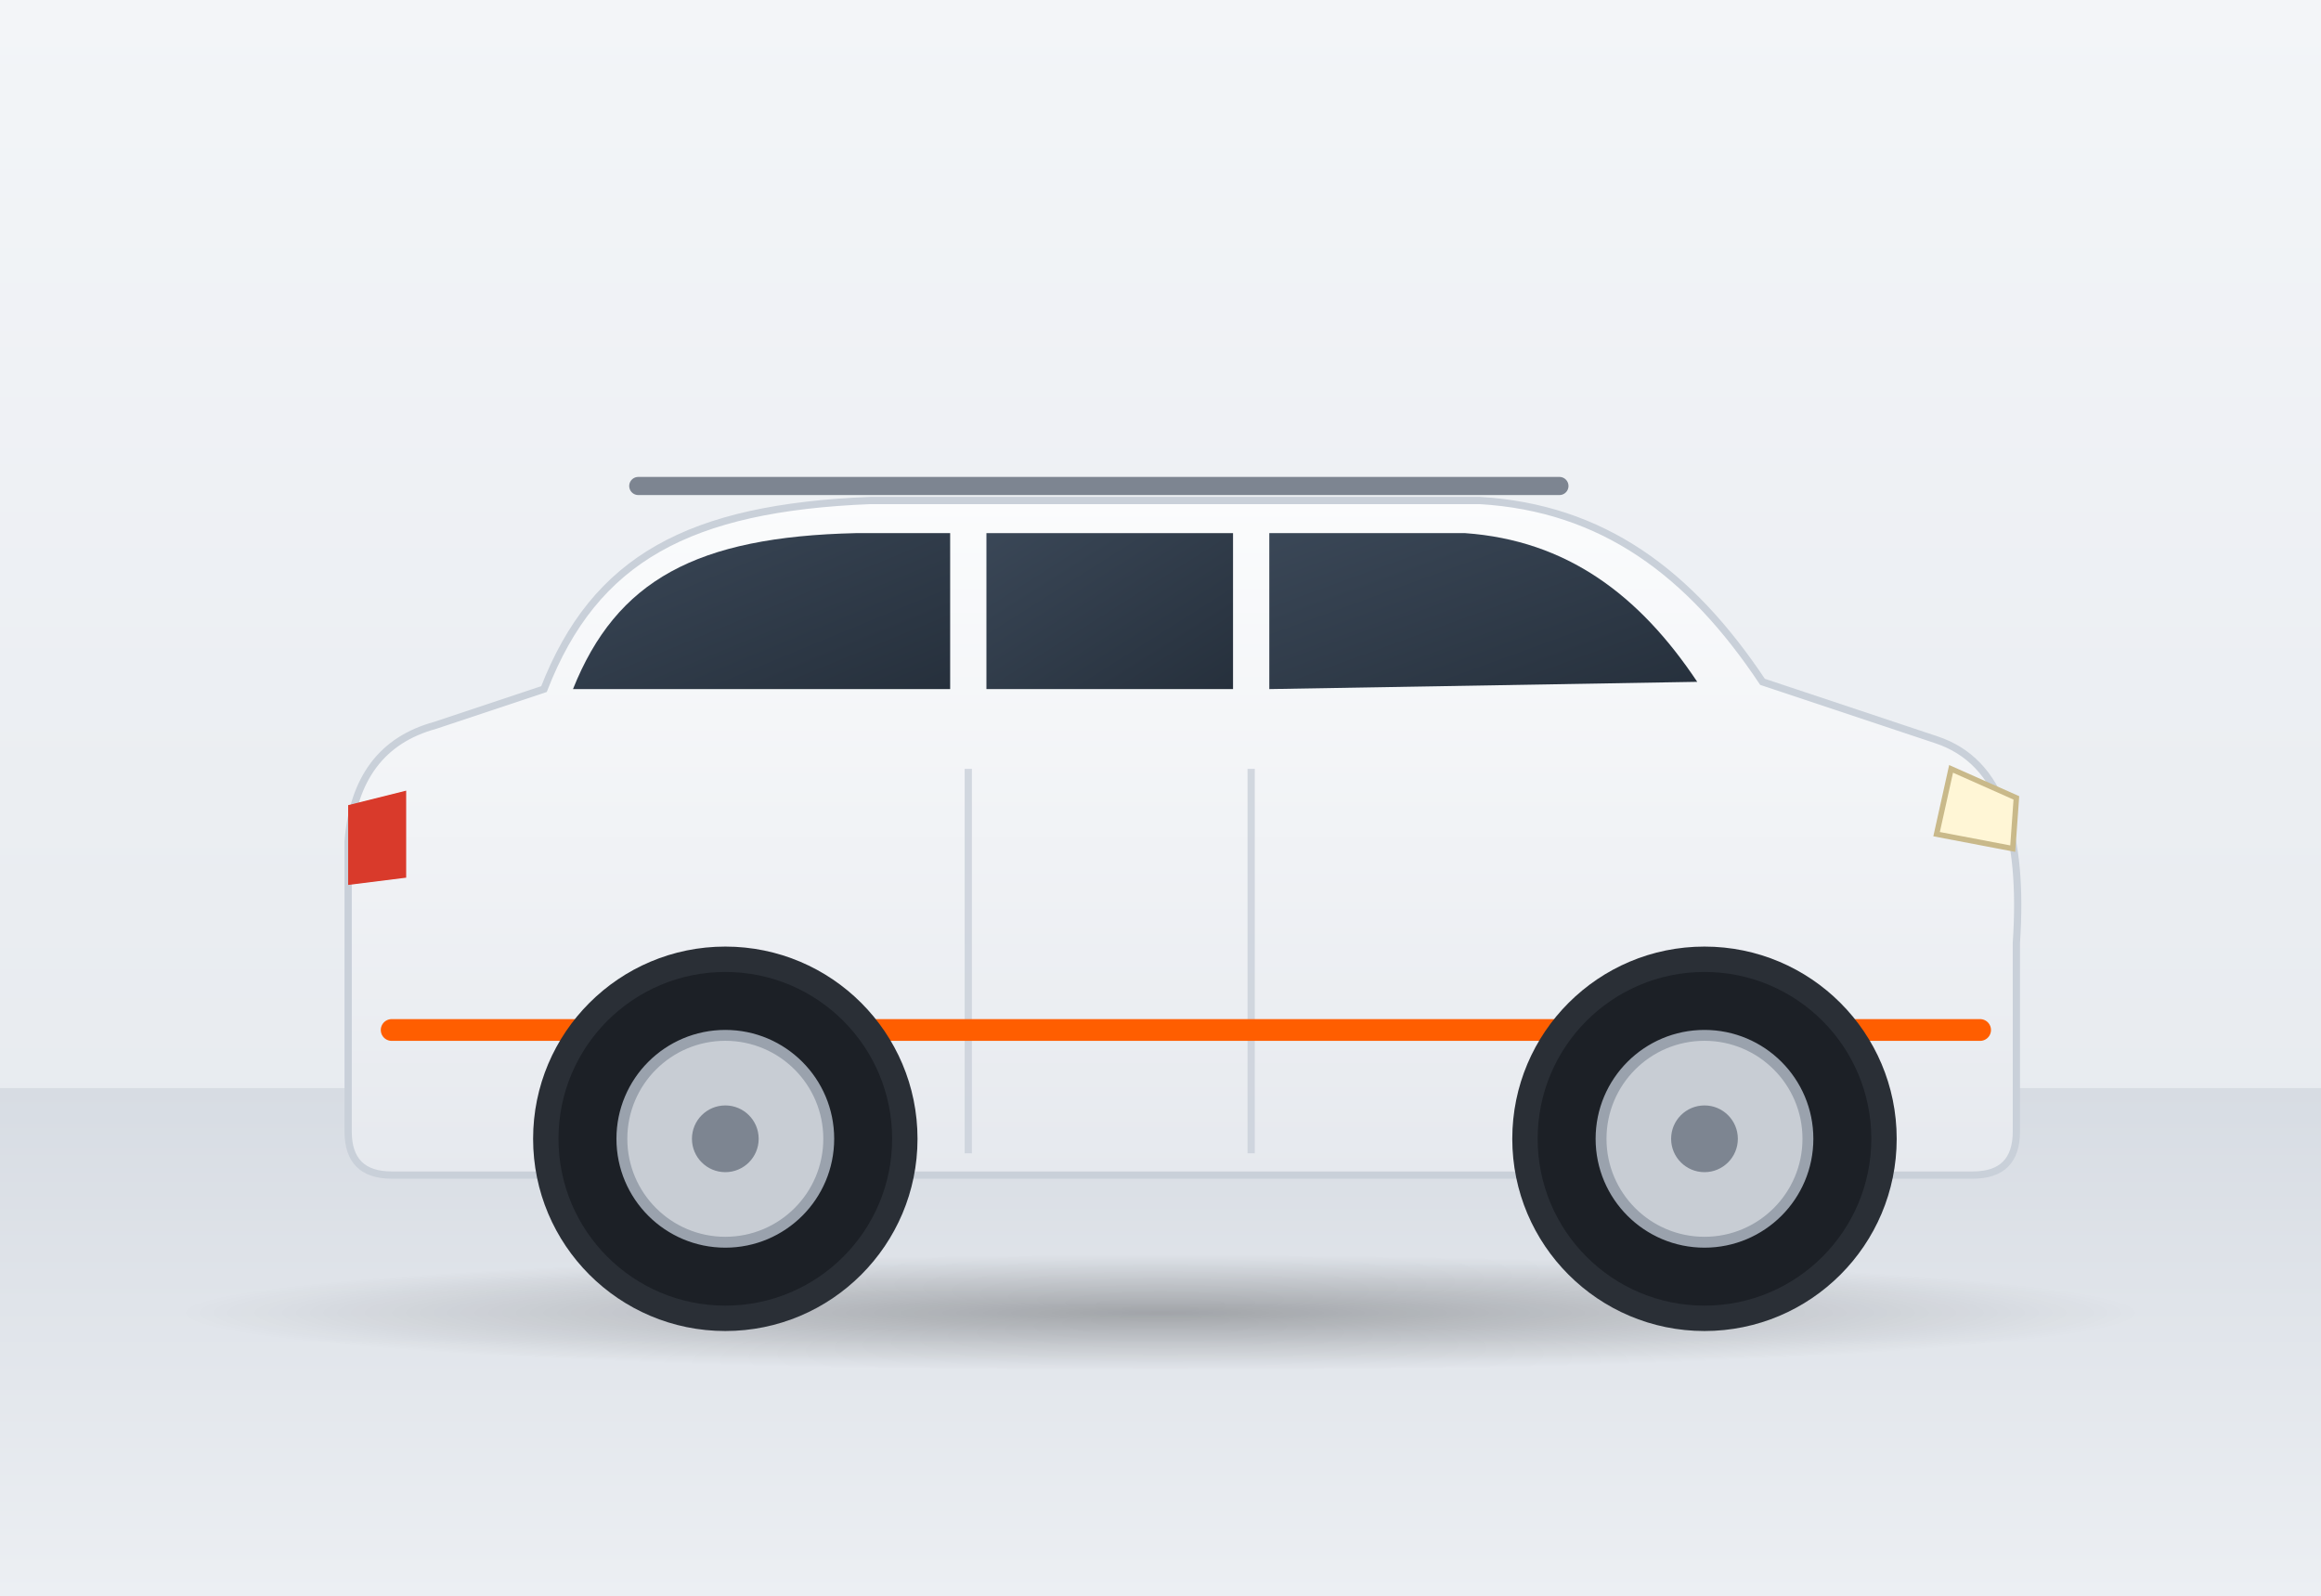
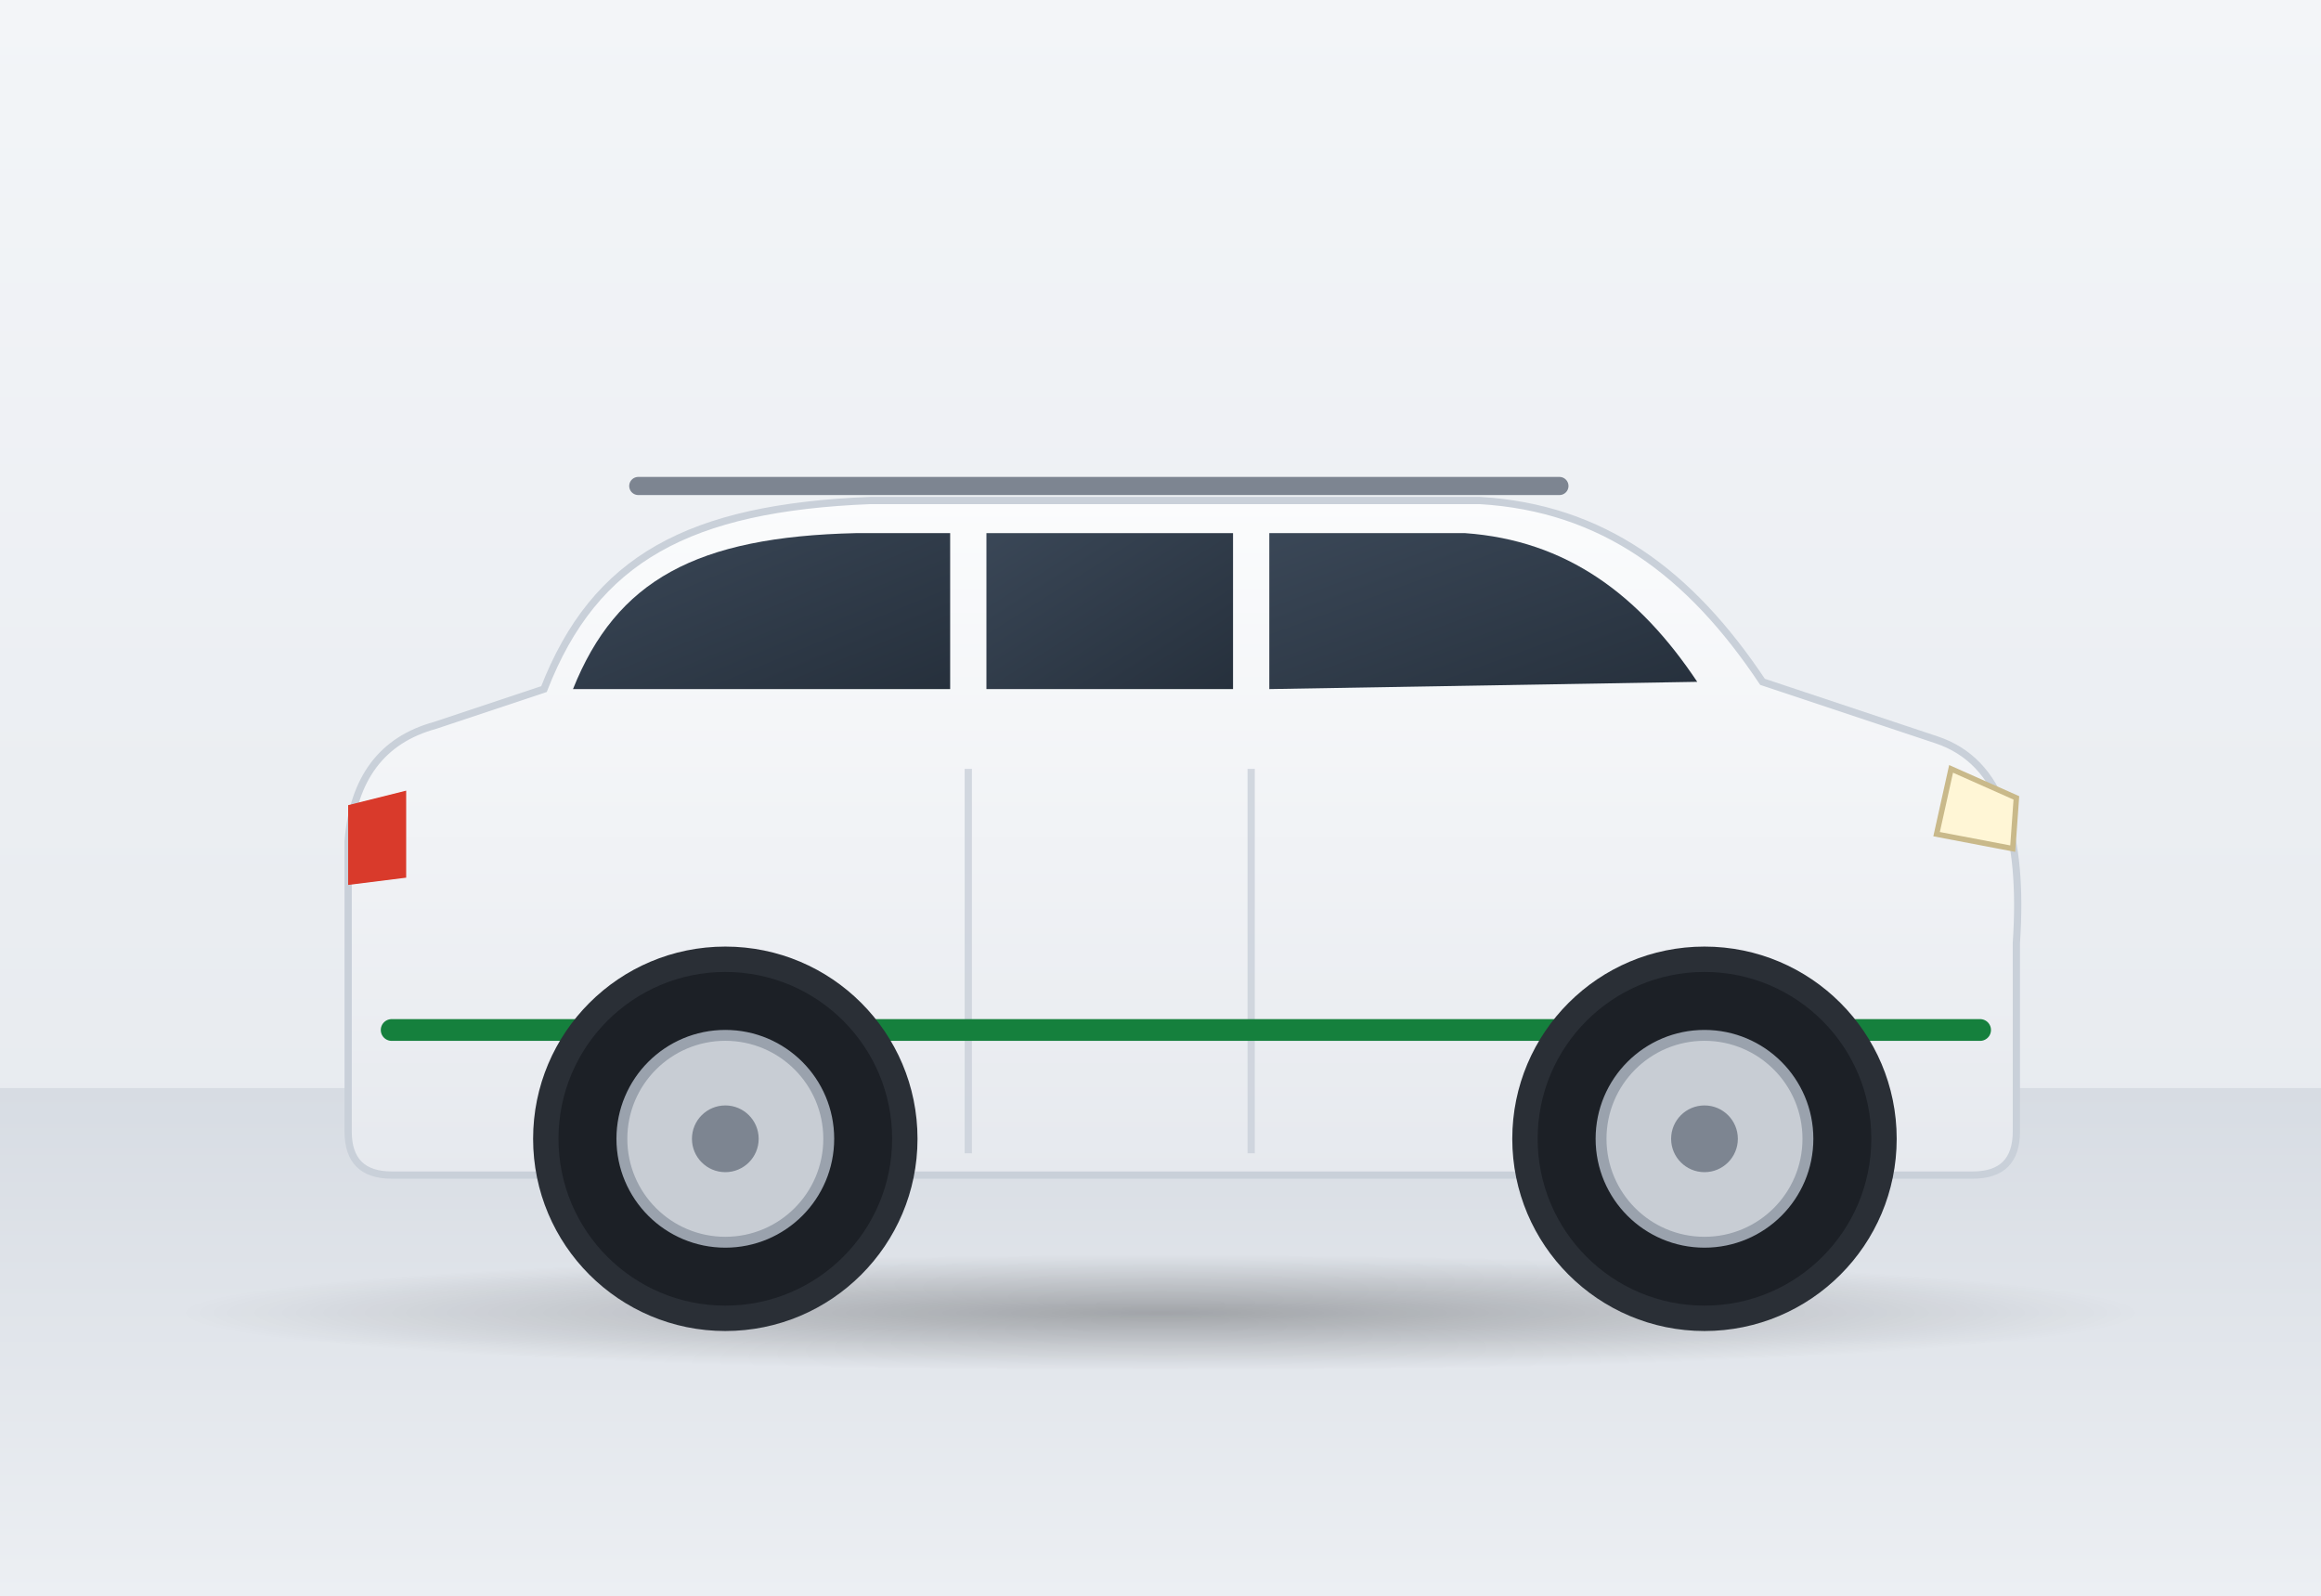
<svg xmlns="http://www.w3.org/2000/svg" viewBox="0 0 640 440" role="img" aria-label="7 seater SUV">
  <defs>
    <linearGradient id="wall" x1="0" y1="0" x2="0" y2="1">
      <stop offset="0" stop-color="#f3f5f8" />
      <stop offset="1" stop-color="#e3e7ec" />
    </linearGradient>
    <linearGradient id="floor" x1="0" y1="0" x2="0" y2="1">
      <stop offset="0" stop-color="#d7dce3" />
      <stop offset="1" stop-color="#eceff3" />
    </linearGradient>
    <linearGradient id="paint" x1="0" y1="0" x2="0" y2="1">
      <stop offset="0" stop-color="#fbfcfd" />
      <stop offset="1" stop-color="#e6e9ee" />
    </linearGradient>
    <linearGradient id="glass" x1="0" y1="0" x2="1" y2="1">
      <stop offset="0" stop-color="#3a4757" />
      <stop offset="1" stop-color="#26303c" />
    </linearGradient>
    <radialGradient id="shadow" cx="0.5" cy="0.5" r="0.5">
      <stop offset="0" stop-color="#000" stop-opacity=".28" />
      <stop offset="1" stop-color="#000" stop-opacity="0" />
    </radialGradient>
  </defs>
  <rect width="640" height="440" fill="url(#wall)" />
  <rect y="300" width="640" height="140" fill="url(#floor)" />
  <ellipse cx="320" cy="362" rx="270" ry="16" fill="url(#shadow)" />
  <path d="M96,312 L96,232 Q98,206 120,200 L150,190 C164,154 190,140 240,138 L408,138 C442,140 466,158 486,188 L534,204 C552,210 558,230 556,260 L556,312 Q556,324 544,324 L108,324 Q96,324 96,312 Z" fill="url(#paint)" stroke="#c9d0d9" stroke-width="2" />
  <path d="M176,134 L430,134" stroke="#7d8591" stroke-width="5" stroke-linecap="round" />
  <path d="M158,190 C170,160 192,148 236,147 L262,147 L262,190 Z" fill="url(#glass)" />
  <path d="M272,147 L340,147 L340,190 L272,190 Z" fill="url(#glass)" />
  <path d="M350,147 L404,147 C432,149 452,164 468,188 L350,190 Z" fill="url(#glass)" />
  <path d="M267,212 L267,318" stroke="#c9d0d9" stroke-width="2" opacity=".8" />
  <path d="M345,212 L345,318" stroke="#c9d0d9" stroke-width="2" opacity=".8" />
-   <path d="M108,284 L546,284" stroke="#FF5E00" stroke-width="6" stroke-linecap="round" />
+   <path d="M108,284 L546,284" stroke="#15803D" stroke-width="6" stroke-linecap="round" />
  <path d="M96,222 L112,218 L112,242 L96,244 Z" fill="#d93a2b" />
  <path d="M538,212 L556,220 L555,234 L534,230 Z" fill="#fff6d6" stroke="#c9b98a" stroke-width="1.5" />
  <circle cx="200" cy="314" r="53" fill="#2a2f36" />
  <circle cx="200" cy="314" r="46" fill="#1c2026" />
  <circle cx="200" cy="314" r="28.52" fill="#c8cdd4" />
  <circle cx="200" cy="314" r="28.52" fill="none" stroke="#9aa2ad" stroke-width="3" />
  <circle cx="200" cy="314" r="9.2" fill="#7d8591" />
  <circle cx="470" cy="314" r="53" fill="#2a2f36" />
  <circle cx="470" cy="314" r="46" fill="#1c2026" />
  <circle cx="470" cy="314" r="28.52" fill="#c8cdd4" />
  <circle cx="470" cy="314" r="28.52" fill="none" stroke="#9aa2ad" stroke-width="3" />
  <circle cx="470" cy="314" r="9.2" fill="#7d8591" />
</svg>
